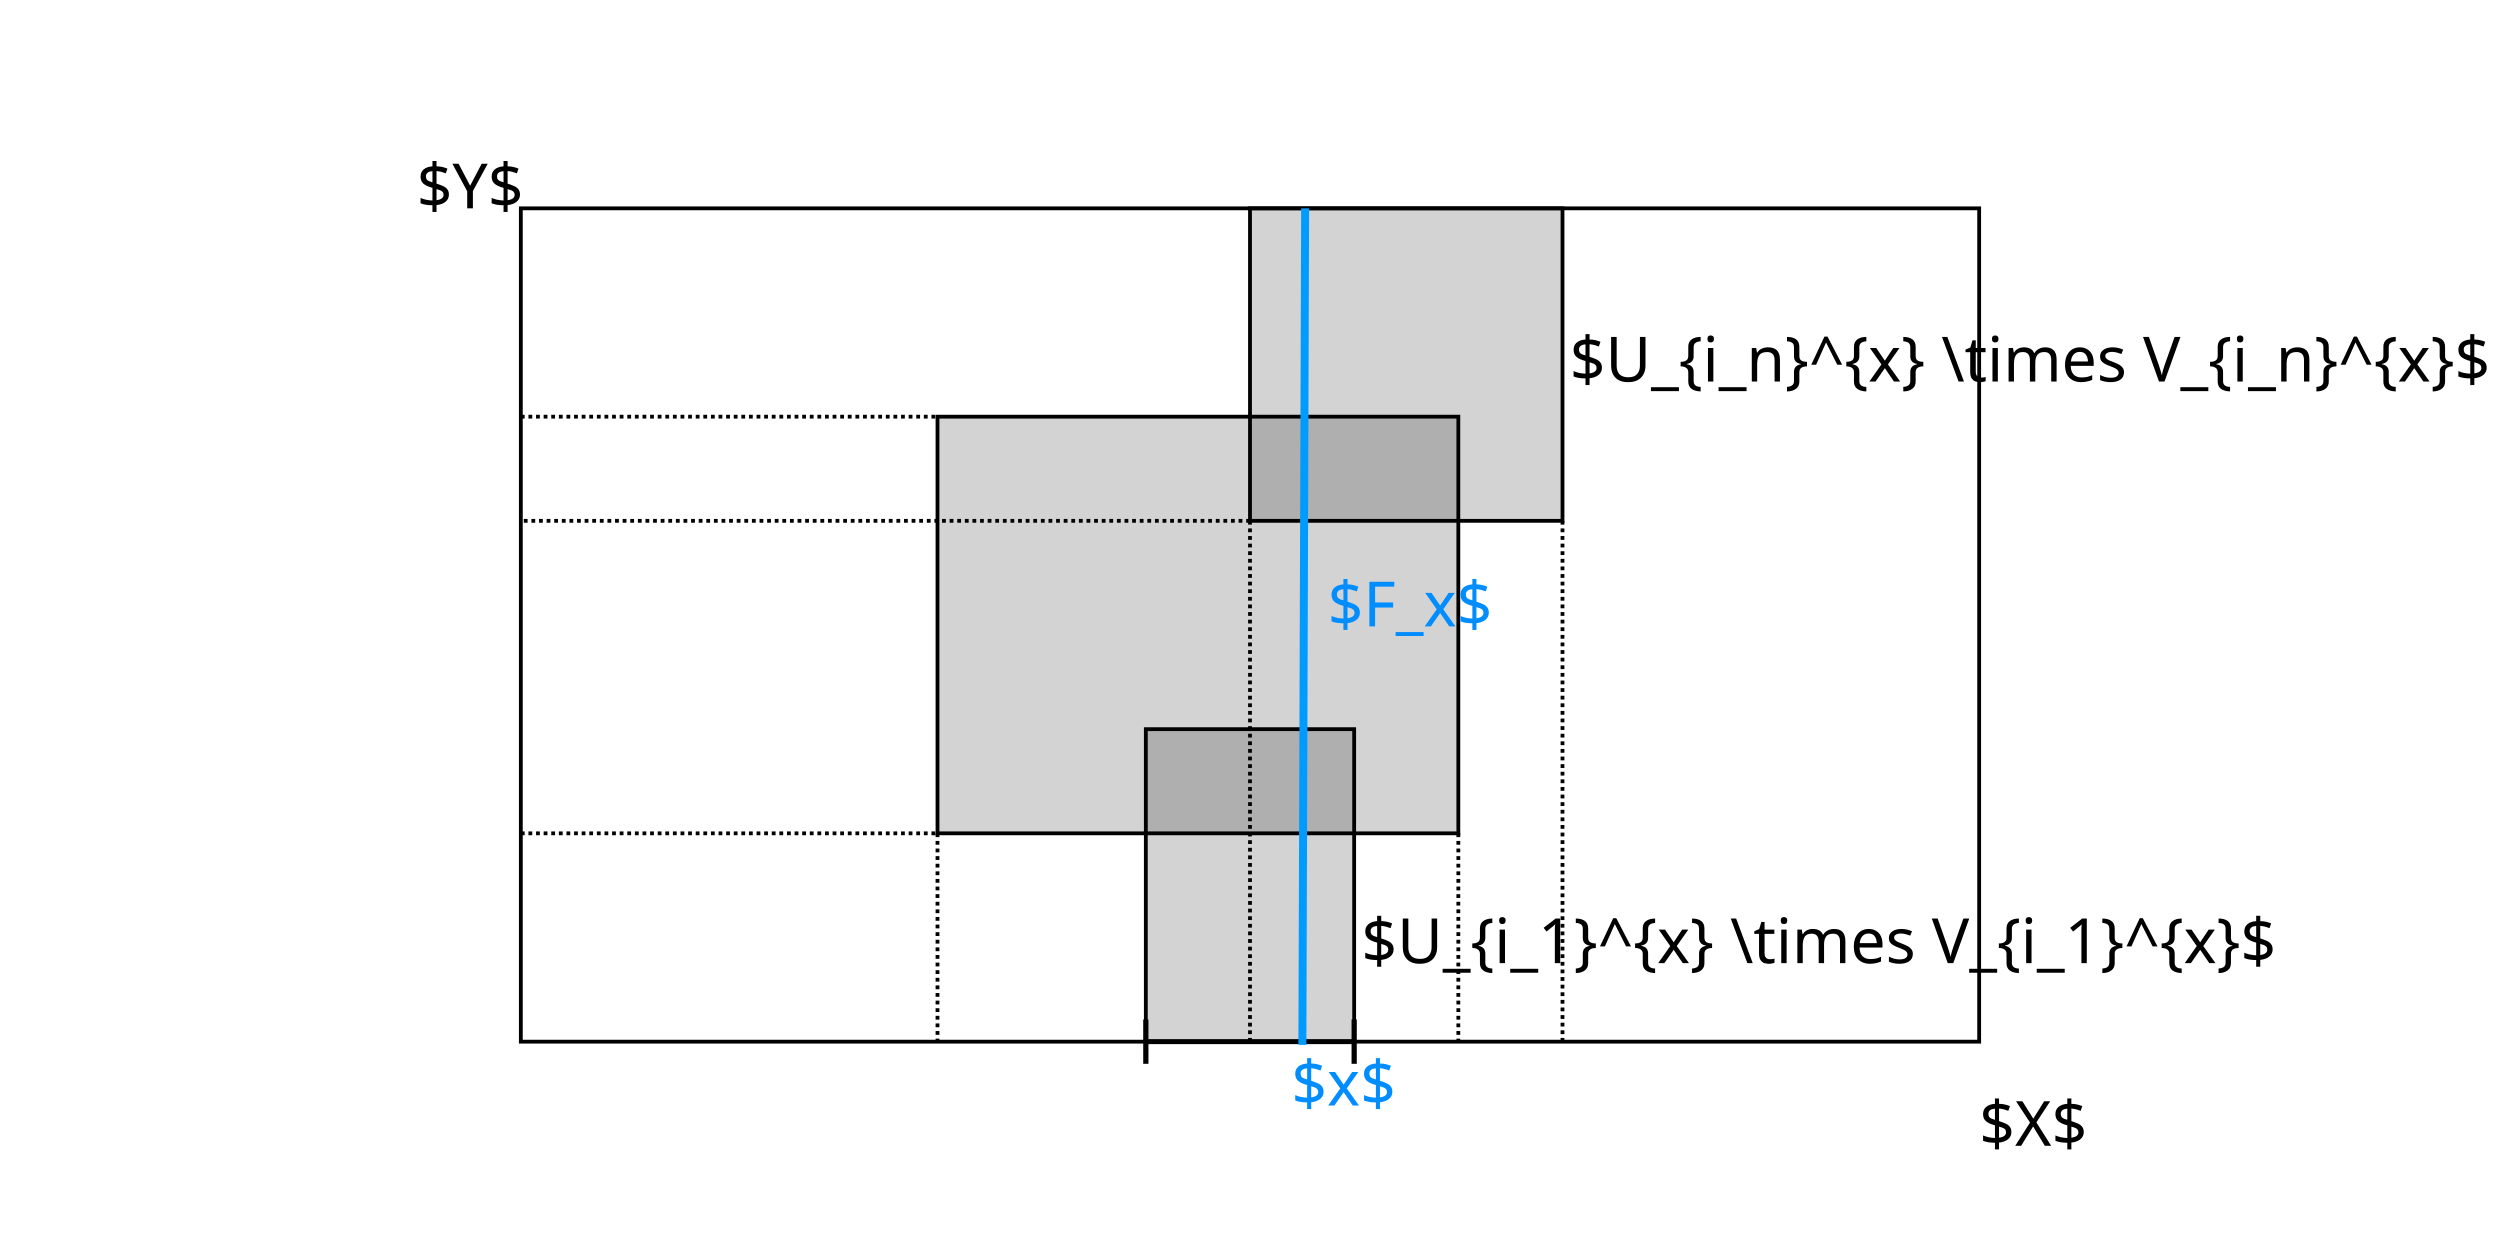
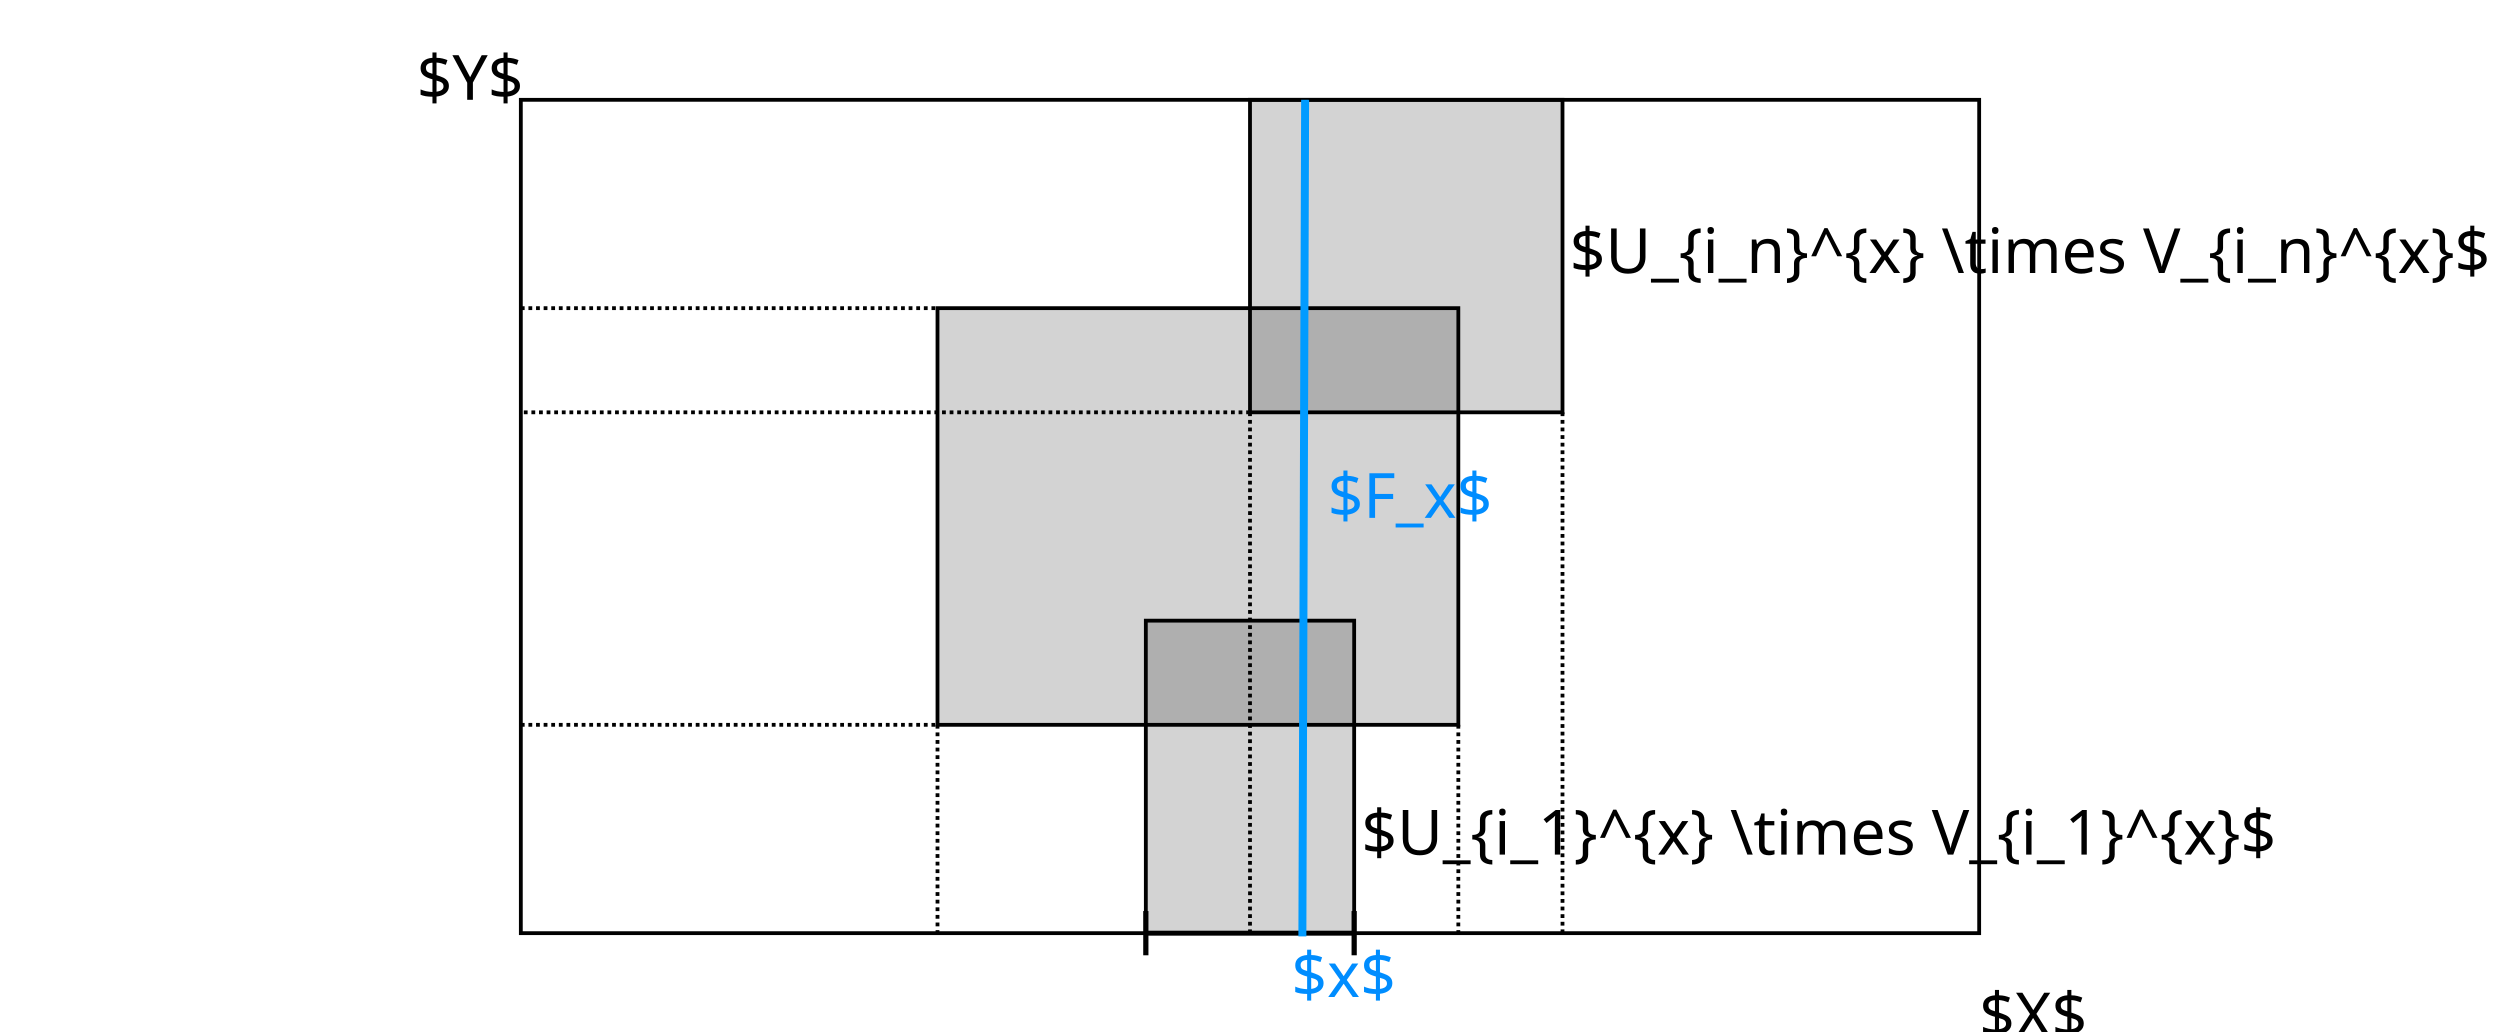
- <svg xmlns="http://www.w3.org/2000/svg" xmlns:ns1="http://www.openswatchbook.org/uri/2009/osb" width="240mm" height="120mm" viewBox="0 0 240 120" version="1.1" id="svg8">
+ <svg xmlns="http://www.w3.org/2000/svg" xmlns:ns1="http://www.openswatchbook.org/uri/2009/osb" width="240mm" height="99mm" viewBox="0 0 240 99" version="1.1" id="svg8">
  <defs id="defs2">
    <linearGradient id="linearGradient2623" ns1:paint="solid">
      <stop style="stop-color:#000000;stop-opacity:1;" offset="0" id="stop2621" />
    </linearGradient>
    <linearGradient id="linearGradient2606" ns1:paint="solid">
      <stop style="stop-color:#000000;stop-opacity:1;" offset="0" id="stop2604" />
    </linearGradient>
    <linearGradient id="linearGradient2598" ns1:paint="solid">
      <stop style="stop-color:#000000;stop-opacity:1;" offset="0" id="stop2596" />
    </linearGradient>
-     <marker orient="auto" refY="0.0" refX="0.0" id="StopL" style="overflow:visible">
-       <path id="path989" d="M 0.0,5.65 L 0.0,-5.65" style="fill:none;fill-opacity:0.75;fill-rule:evenodd;stroke:#000000;stroke-width:1pt;stroke-opacity:1" transform="scale(0.8)" />
+     <marker orient="auto" refY="0" refX="0" id="StopL" style="overflow:visible">
+       <path id="path989" d="M 0,5.65 V -5.65" style="fill:none;fill-opacity:0.75;fill-rule:evenodd;stroke:#000000;stroke-width:1pt;stroke-opacity:1" transform="scale(0.8)" />
    </marker>
  </defs>
-   <g id="layer1" transform="translate(0,-177)">
-     <rect style="fill:none;fill-opacity:1;fill-rule:nonzero;stroke:#000000;stroke-width:0.365;stroke-miterlimit:4;stroke-dasharray:none;stroke-dashoffset:0;stroke-opacity:1" id="rect816" width="140" height="80" x="50" y="197" />
-     <path style="fill:none;stroke:#000000;stroke-width:0.47;stroke-linecap:butt;stroke-linejoin:miter;stroke-miterlimit:4;stroke-dasharray:none;stroke-opacity:1;marker-start:url(#StopL);marker-end:url(#StopL)" d="m 110,277 h 20" id="path818" />
-     <rect style="fill-opacity:0.172;fill-rule:nonzero;stroke:#000000;stroke-width:0.365;stroke-miterlimit:4;stroke-dasharray:none;stroke-dashoffset:0;stroke-opacity:1;fill:#000000" id="rect1134" width="20" height="30" x="110" y="247" />
-     <rect style="fill:#000000;fill-opacity:0.172;fill-rule:nonzero;stroke:#000000;stroke-width:0.365;stroke-miterlimit:4;stroke-dasharray:none;stroke-dashoffset:0;stroke-opacity:1" id="rect2631" width="30" height="30" x="120" y="197" />
-     <rect style="fill:#000000;fill-opacity:0.172;fill-rule:nonzero;stroke:#000000;stroke-width:0.365;stroke-miterlimit:4;stroke-dasharray:none;stroke-dashoffset:0;stroke-opacity:1" id="rect2633" width="50" height="40" x="90" y="217" />
-     <path style="fill:none;stroke:#000000;stroke-width:0.365;stroke-linecap:butt;stroke-linejoin:miter;stroke-opacity:1;stroke-miterlimit:4;stroke-dasharray:0.365,0.365;stroke-dashoffset:0" d="m 150,227 v 50" id="path2635" />
-     <text xml:space="preserve" style="font-style:normal;font-variant:normal;font-weight:normal;font-stretch:normal;font-size:5.997px;line-height:1.25;font-family:sans-serif;-inkscape-font-specification:'sans-serif, Normal';font-variant-ligatures:normal;font-variant-caps:normal;font-variant-numeric:normal;font-feature-settings:normal;text-align:start;letter-spacing:0px;word-spacing:0px;writing-mode:lr-tb;text-anchor:start;fill:#000000;fill-opacity:1;stroke:none;stroke-width:0.265" x="130.691" y="269.46" id="text2641">
-       <tspan id="tspan2639" x="130.691" y="269.46" style="stroke-width:0.265">$U_{i_1}^{x} \times V_{i_1}^{x}$</tspan>
+   <g id="layer1" transform="translate(0,-198)">
+     <rect style="fill:none;fill-opacity:1;fill-rule:nonzero;stroke:#000000;stroke-width:0.365;stroke-miterlimit:4;stroke-dasharray:none;stroke-dashoffset:0;stroke-opacity:1" id="rect816" width="140" height="80" x="50" y="207.583" />
+     <path style="fill:none;stroke:#000000;stroke-width:0.47;stroke-linecap:butt;stroke-linejoin:miter;stroke-miterlimit:4;stroke-dasharray:none;stroke-opacity:1;marker-start:url(#StopL);marker-end:url(#StopL)" d="m 110,287.583 h 20" id="path818" />
+     <rect style="fill:#000000;fill-opacity:0.172;fill-rule:nonzero;stroke:#000000;stroke-width:0.365;stroke-miterlimit:4;stroke-dasharray:none;stroke-dashoffset:0;stroke-opacity:1" id="rect1134" width="20" height="30" x="110" y="257.583" />
+     <rect style="fill:#000000;fill-opacity:0.172;fill-rule:nonzero;stroke:#000000;stroke-width:0.365;stroke-miterlimit:4;stroke-dasharray:none;stroke-dashoffset:0;stroke-opacity:1" id="rect2631" width="30" height="30" x="120" y="207.583" />
+     <rect style="fill:#000000;fill-opacity:0.172;fill-rule:nonzero;stroke:#000000;stroke-width:0.365;stroke-miterlimit:4;stroke-dasharray:none;stroke-dashoffset:0;stroke-opacity:1" id="rect2633" width="50" height="40" x="90" y="227.583" />
+     <path style="fill:none;stroke:#000000;stroke-width:0.365;stroke-linecap:butt;stroke-linejoin:miter;stroke-miterlimit:4;stroke-dasharray:0.365, 0.365;stroke-dashoffset:0;stroke-opacity:1" d="m 150,237.583 v 50" id="path2635" />
+     <text xml:space="preserve" style="font-style:normal;font-variant:normal;font-weight:normal;font-stretch:normal;font-size:5.997px;line-height:1.25;font-family:sans-serif;-inkscape-font-specification:'sans-serif, Normal';font-variant-ligatures:normal;font-variant-caps:normal;font-variant-numeric:normal;font-feature-settings:normal;text-align:start;letter-spacing:0px;word-spacing:0px;writing-mode:lr-tb;text-anchor:start;fill:#000000;fill-opacity:1;stroke:none;stroke-width:0.265" x="130.691" y="280.043" id="text2641">
+       <tspan id="tspan2639" x="130.691" y="280.043" style="stroke-width:0.265">$U_{i_1}^{x} \times V_{i_1}^{x}$</tspan>
    </text>
-     <text xml:space="preserve" style="font-style:normal;font-variant:normal;font-weight:normal;font-stretch:normal;font-size:5.997px;line-height:1.25;font-family:sans-serif;-inkscape-font-specification:'sans-serif, Normal';font-variant-ligatures:normal;font-variant-caps:normal;font-variant-numeric:normal;font-feature-settings:normal;text-align:start;letter-spacing:0px;word-spacing:0px;writing-mode:lr-tb;text-anchor:start;fill:#000000;fill-opacity:1;stroke:none;stroke-width:0.265" x="190" y="287" id="text2645">
-       <tspan id="tspan2643" x="190" y="287" style="stroke-width:0.265">$X$</tspan>
+     <text xml:space="preserve" style="font-style:normal;font-variant:normal;font-weight:normal;font-stretch:normal;font-size:5.997px;line-height:1.25;font-family:sans-serif;-inkscape-font-specification:'sans-serif, Normal';font-variant-ligatures:normal;font-variant-caps:normal;font-variant-numeric:normal;font-feature-settings:normal;text-align:start;letter-spacing:0px;word-spacing:0px;writing-mode:lr-tb;text-anchor:start;fill:#000000;fill-opacity:1;stroke:none;stroke-width:0.265" x="190" y="297.583" id="text2645">
+       <tspan id="tspan2643" x="190" y="297.583" style="stroke-width:0.265">$X$</tspan>
    </text>
-     <text xml:space="preserve" style="font-style:normal;font-variant:normal;font-weight:normal;font-stretch:normal;font-size:5.997px;line-height:1.25;font-family:sans-serif;-inkscape-font-specification:'sans-serif, Normal';font-variant-ligatures:normal;font-variant-caps:normal;font-variant-numeric:normal;font-feature-settings:normal;text-align:start;letter-spacing:0px;word-spacing:0px;writing-mode:lr-tb;text-anchor:start;fill:#000000;fill-opacity:1;stroke:none;stroke-width:0.265" x="40" y="197" id="text2649">
-       <tspan id="tspan2647" x="40" y="197" style="stroke-width:0.265">$Y$</tspan>
+     <text xml:space="preserve" style="font-style:normal;font-variant:normal;font-weight:normal;font-stretch:normal;font-size:5.997px;line-height:1.25;font-family:sans-serif;-inkscape-font-specification:'sans-serif, Normal';font-variant-ligatures:normal;font-variant-caps:normal;font-variant-numeric:normal;font-feature-settings:normal;text-align:start;letter-spacing:0px;word-spacing:0px;writing-mode:lr-tb;text-anchor:start;fill:#000000;fill-opacity:1;stroke:none;stroke-width:0.265" x="40" y="207.583" id="text2649">
+       <tspan id="tspan2647" x="40" y="207.583" style="stroke-width:0.265">$Y$</tspan>
    </text>
-     <path style="fill:#009bff;stroke:#009bff;stroke-width:0.765;stroke-linecap:butt;stroke-linejoin:miter;stroke-opacity:1;stroke-miterlimit:4;stroke-dasharray:none" d="m 125.292,197 -0.264,80.31" id="path2651" />
-     <text xml:space="preserve" style="font-style:normal;font-variant:normal;font-weight:normal;font-stretch:normal;font-size:5.997px;line-height:1.25;font-family:sans-serif;-inkscape-font-specification:'sans-serif, Normal';font-variant-ligatures:normal;font-variant-caps:normal;font-variant-numeric:normal;font-feature-settings:normal;text-align:start;letter-spacing:0px;word-spacing:0px;writing-mode:lr-tb;text-anchor:start;fill:#008dff;fill-opacity:1;stroke:none;stroke-width:0.265;" x="127.452" y="237.132" id="text2655">
-       <tspan id="tspan2653" x="127.452" y="237.132" style="stroke-width:0.265;fill:#008dff;">$F_x$</tspan>
+     <path style="fill:#009bff;stroke:#009bff;stroke-width:0.765;stroke-linecap:butt;stroke-linejoin:miter;stroke-miterlimit:4;stroke-dasharray:none;stroke-opacity:1" d="m 125.292,207.583 -0.264,80.31" id="path2651" />
+     <text xml:space="preserve" style="font-style:normal;font-variant:normal;font-weight:normal;font-stretch:normal;font-size:5.997px;line-height:1.25;font-family:sans-serif;-inkscape-font-specification:'sans-serif, Normal';font-variant-ligatures:normal;font-variant-caps:normal;font-variant-numeric:normal;font-feature-settings:normal;text-align:start;letter-spacing:0px;word-spacing:0px;writing-mode:lr-tb;text-anchor:start;fill:#008dff;fill-opacity:1;stroke:none;stroke-width:0.265" x="127.452" y="247.715" id="text2655">
+       <tspan id="tspan2653" x="127.452" y="247.715" style="fill:#008dff;stroke-width:0.265">$F_x$</tspan>
    </text>
-     <text xml:space="preserve" style="font-style:normal;font-variant:normal;font-weight:normal;font-stretch:normal;font-size:5.997px;line-height:1.25;font-family:sans-serif;-inkscape-font-specification:'sans-serif, Normal';font-variant-ligatures:normal;font-variant-caps:normal;font-variant-numeric:normal;font-feature-settings:normal;text-align:start;letter-spacing:0px;word-spacing:0px;writing-mode:lr-tb;text-anchor:start;fill:#008dff;fill-opacity:1;stroke:none;stroke-width:0.265" x="123.969" y="283.131" id="text845">
-       <tspan id="tspan843" x="123.969" y="283.131" style="fill:#008dff;stroke-width:0.265">$x$</tspan>
+     <text xml:space="preserve" style="font-style:normal;font-variant:normal;font-weight:normal;font-stretch:normal;font-size:5.997px;line-height:1.25;font-family:sans-serif;-inkscape-font-specification:'sans-serif, Normal';font-variant-ligatures:normal;font-variant-caps:normal;font-variant-numeric:normal;font-feature-settings:normal;text-align:start;letter-spacing:0px;word-spacing:0px;writing-mode:lr-tb;text-anchor:start;fill:#008dff;fill-opacity:1;stroke:none;stroke-width:0.265" x="123.969" y="293.714" id="text845">
+       <tspan id="tspan843" x="123.969" y="293.714" style="fill:#008dff;stroke-width:0.265">$x$</tspan>
    </text>
-     <path style="fill:none;stroke:#000000;stroke-width:0.365;stroke-linecap:butt;stroke-linejoin:miter;stroke-opacity:1;stroke-miterlimit:4;stroke-dasharray:0.365,0.365;stroke-dashoffset:0" d="m 90,257 v 20" id="path847" />
-     <path style="fill:none;stroke:#000000;stroke-width:0.365;stroke-linecap:butt;stroke-linejoin:miter;stroke-opacity:1;stroke-miterlimit:4;stroke-dasharray:0.365,0.365;stroke-dashoffset:0" d="m 120,227 v 50" id="path849" />
-     <path style="fill:none;stroke:#000000;stroke-width:0.365;stroke-linecap:butt;stroke-linejoin:miter;stroke-opacity:1;stroke-miterlimit:4;stroke-dasharray:0.365,0.365;stroke-dashoffset:0" d="m 140,257 v 20" id="path851" />
-     <text xml:space="preserve" style="font-style:normal;font-variant:normal;font-weight:normal;font-stretch:normal;font-size:5.997px;line-height:1.25;font-family:sans-serif;-inkscape-font-specification:'sans-serif, Normal';font-variant-ligatures:normal;font-variant-caps:normal;font-variant-numeric:normal;font-feature-settings:normal;text-align:start;letter-spacing:0px;word-spacing:0px;writing-mode:lr-tb;text-anchor:start;fill:#000000;fill-opacity:1;stroke:none;stroke-width:0.265" x="150.691" y="213.626" id="text2641-3">
-       <tspan id="tspan2639-6" x="150.691" y="213.626" style="stroke-width:0.265">$U_{i_n}^{x} \times V_{i_n}^{x}$</tspan>
+     <path style="fill:none;stroke:#000000;stroke-width:0.365;stroke-linecap:butt;stroke-linejoin:miter;stroke-miterlimit:4;stroke-dasharray:0.365, 0.365;stroke-dashoffset:0;stroke-opacity:1" d="m 90,267.583 v 20" id="path847" />
+     <path style="fill:none;stroke:#000000;stroke-width:0.365;stroke-linecap:butt;stroke-linejoin:miter;stroke-miterlimit:4;stroke-dasharray:0.365, 0.365;stroke-dashoffset:0;stroke-opacity:1" d="m 120,237.583 v 50" id="path849" />
+     <path style="fill:none;stroke:#000000;stroke-width:0.365;stroke-linecap:butt;stroke-linejoin:miter;stroke-miterlimit:4;stroke-dasharray:0.365, 0.365;stroke-dashoffset:0;stroke-opacity:1" d="m 140,267.583 v 20" id="path851" />
+     <text xml:space="preserve" style="font-style:normal;font-variant:normal;font-weight:normal;font-stretch:normal;font-size:5.997px;line-height:1.25;font-family:sans-serif;-inkscape-font-specification:'sans-serif, Normal';font-variant-ligatures:normal;font-variant-caps:normal;font-variant-numeric:normal;font-feature-settings:normal;text-align:start;letter-spacing:0px;word-spacing:0px;writing-mode:lr-tb;text-anchor:start;fill:#000000;fill-opacity:1;stroke:none;stroke-width:0.265" x="150.691" y="224.21" id="text2641-3">
+       <tspan id="tspan2639-6" x="150.691" y="224.21" style="stroke-width:0.265">$U_{i_n}^{x} \times V_{i_n}^{x}$</tspan>
    </text>
-     <path style="fill:none;stroke:#000000;stroke-width:0.365;stroke-linecap:butt;stroke-linejoin:miter;stroke-opacity:1;stroke-miterlimit:4;stroke-dasharray:0.365,0.365;stroke-dashoffset:0" d="M 50,257 H 90" id="path850" />
-     <path style="fill:none;stroke:#000000;stroke-width:0.365;stroke-linecap:butt;stroke-linejoin:miter;stroke-opacity:1;stroke-miterlimit:4;stroke-dasharray:0.365,0.365;stroke-dashoffset:0" d="M 50,217 H 90" id="path852" />
-     <path style="fill:none;stroke:#000000;stroke-width:0.365;stroke-linecap:butt;stroke-linejoin:miter;stroke-opacity:1;stroke-miterlimit:4;stroke-dasharray:0.365,0.365;stroke-dashoffset:0" d="M 120,227 H 50" id="path854" />
+     <path style="fill:none;stroke:#000000;stroke-width:0.365;stroke-linecap:butt;stroke-linejoin:miter;stroke-miterlimit:4;stroke-dasharray:0.365, 0.365;stroke-dashoffset:0;stroke-opacity:1" d="M 50,267.583 H 90" id="path850" />
+     <path style="fill:none;stroke:#000000;stroke-width:0.365;stroke-linecap:butt;stroke-linejoin:miter;stroke-miterlimit:4;stroke-dasharray:0.365, 0.365;stroke-dashoffset:0;stroke-opacity:1" d="M 50,227.583 H 90" id="path852" />
+     <path style="fill:none;stroke:#000000;stroke-width:0.365;stroke-linecap:butt;stroke-linejoin:miter;stroke-miterlimit:4;stroke-dasharray:0.365, 0.365;stroke-dashoffset:0;stroke-opacity:1" d="M 120,237.583 H 50" id="path854" />
  </g>
</svg>
